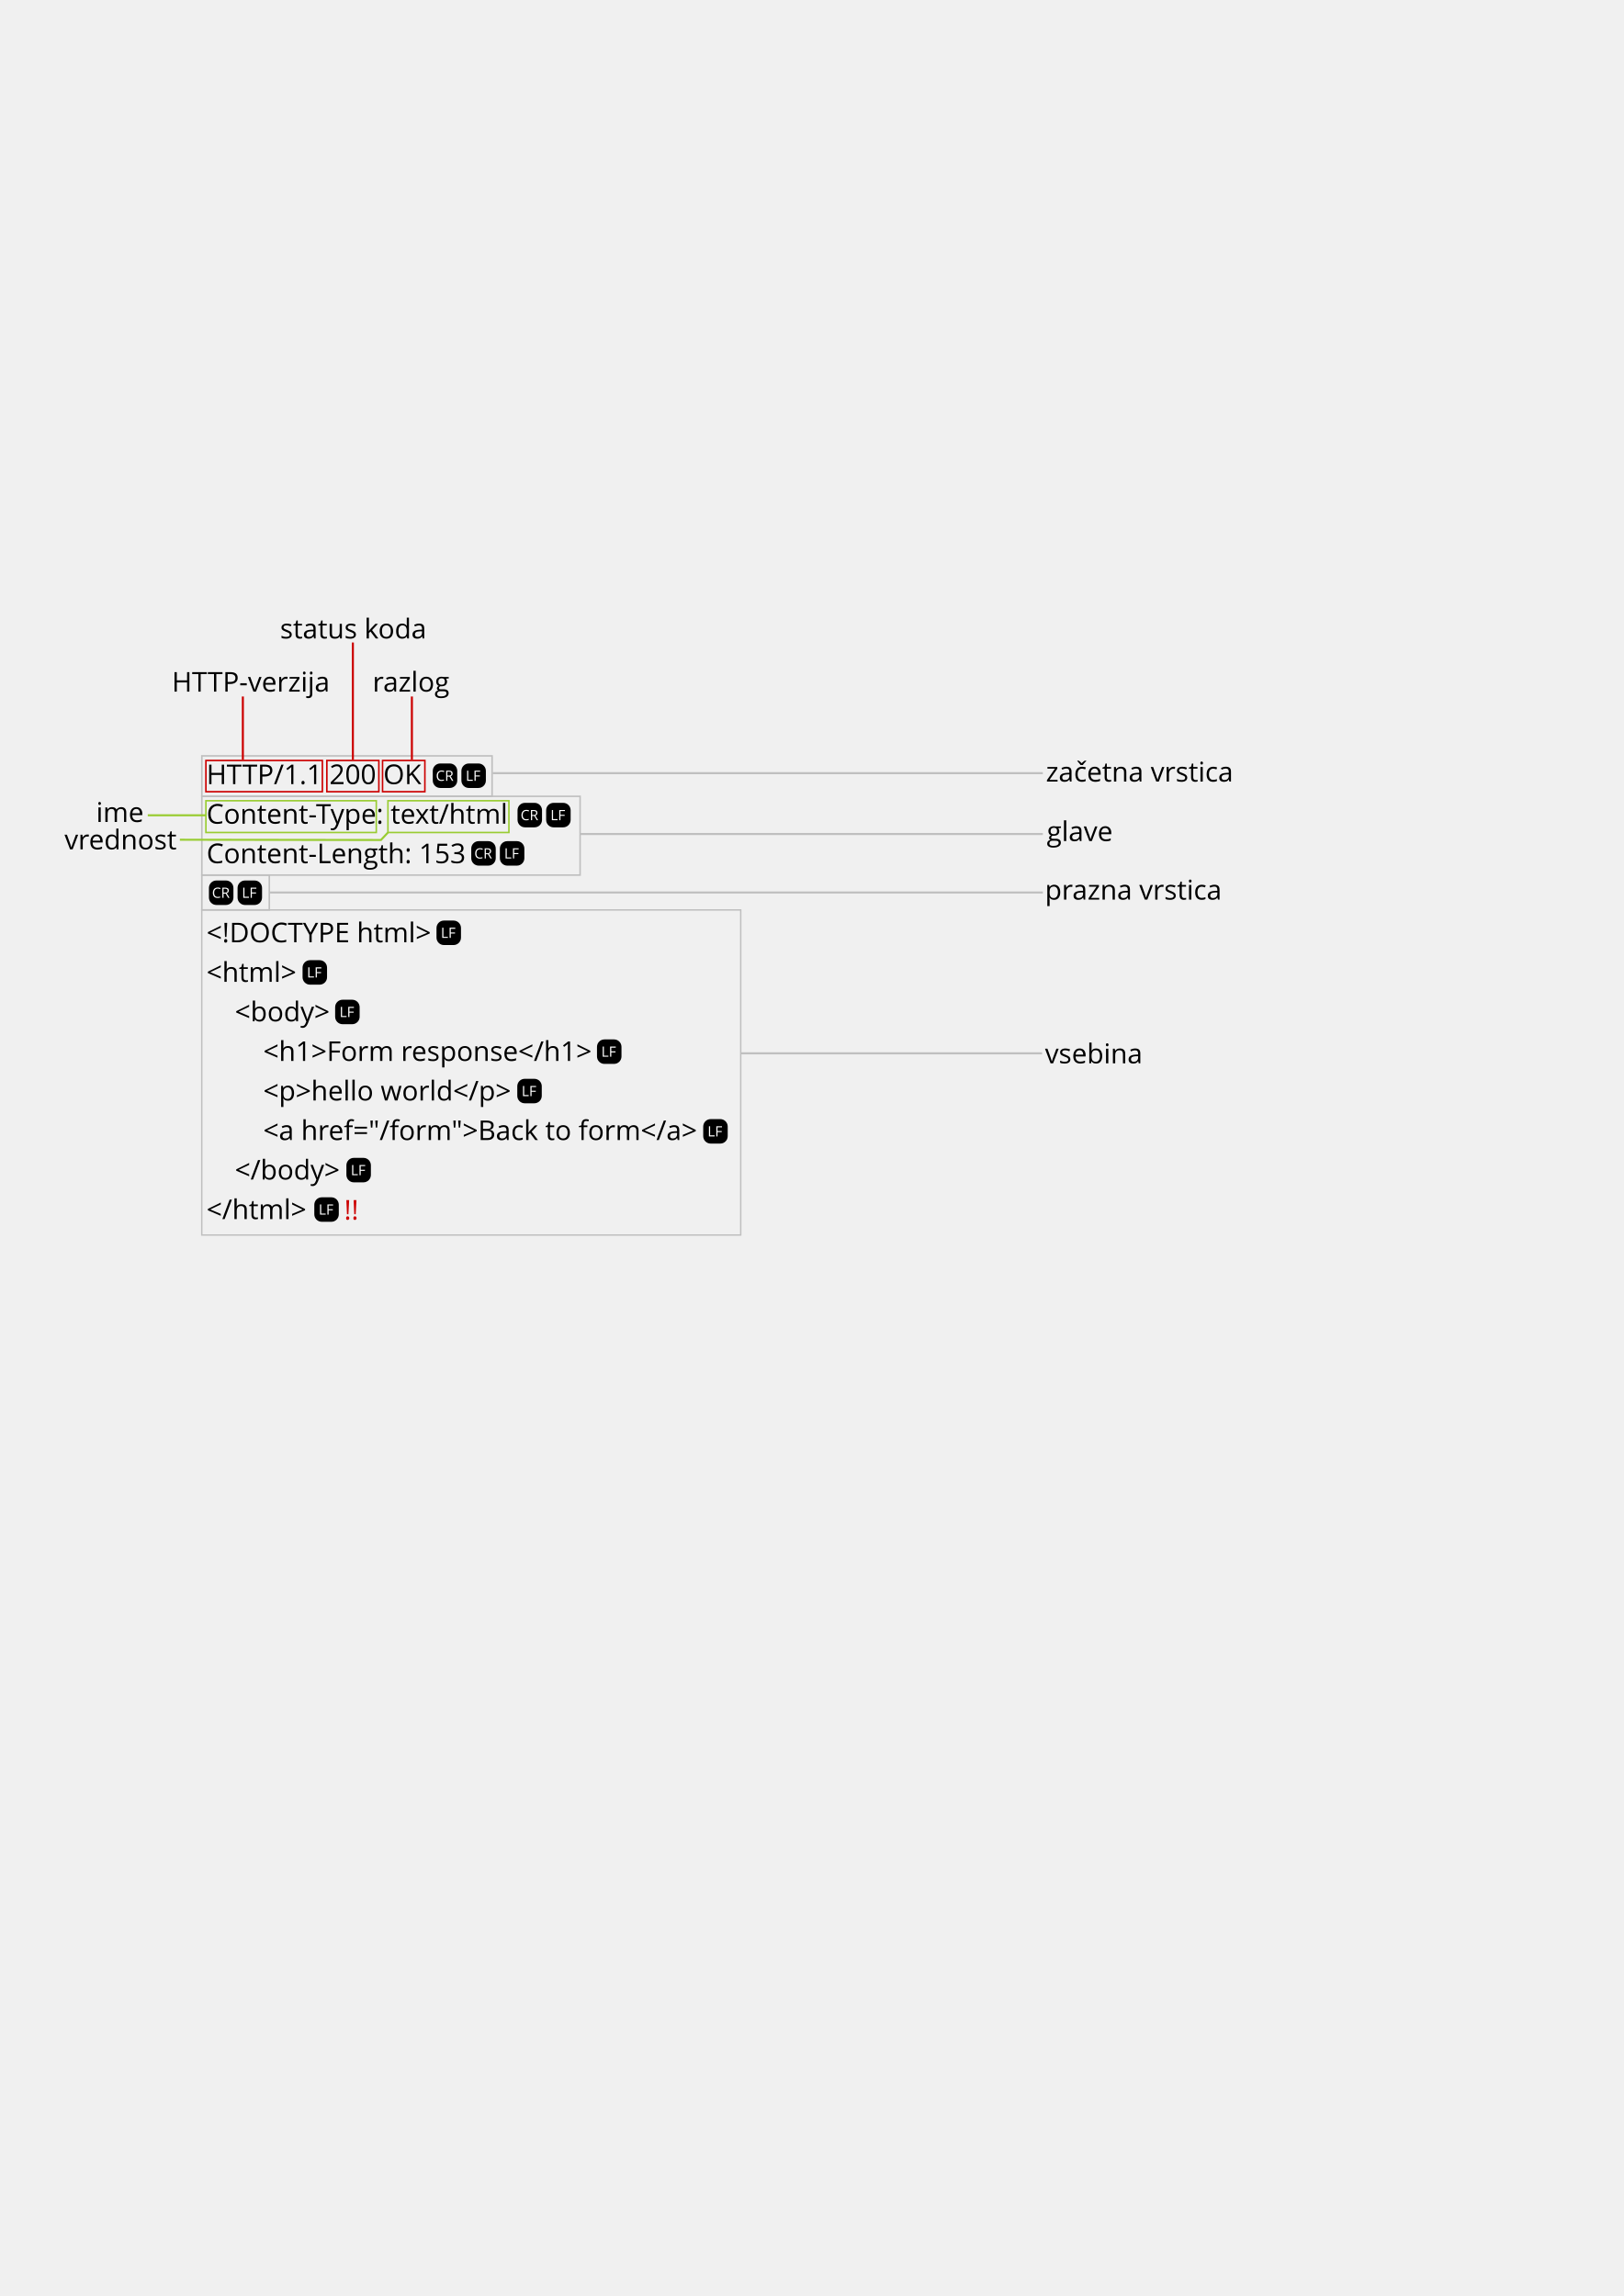
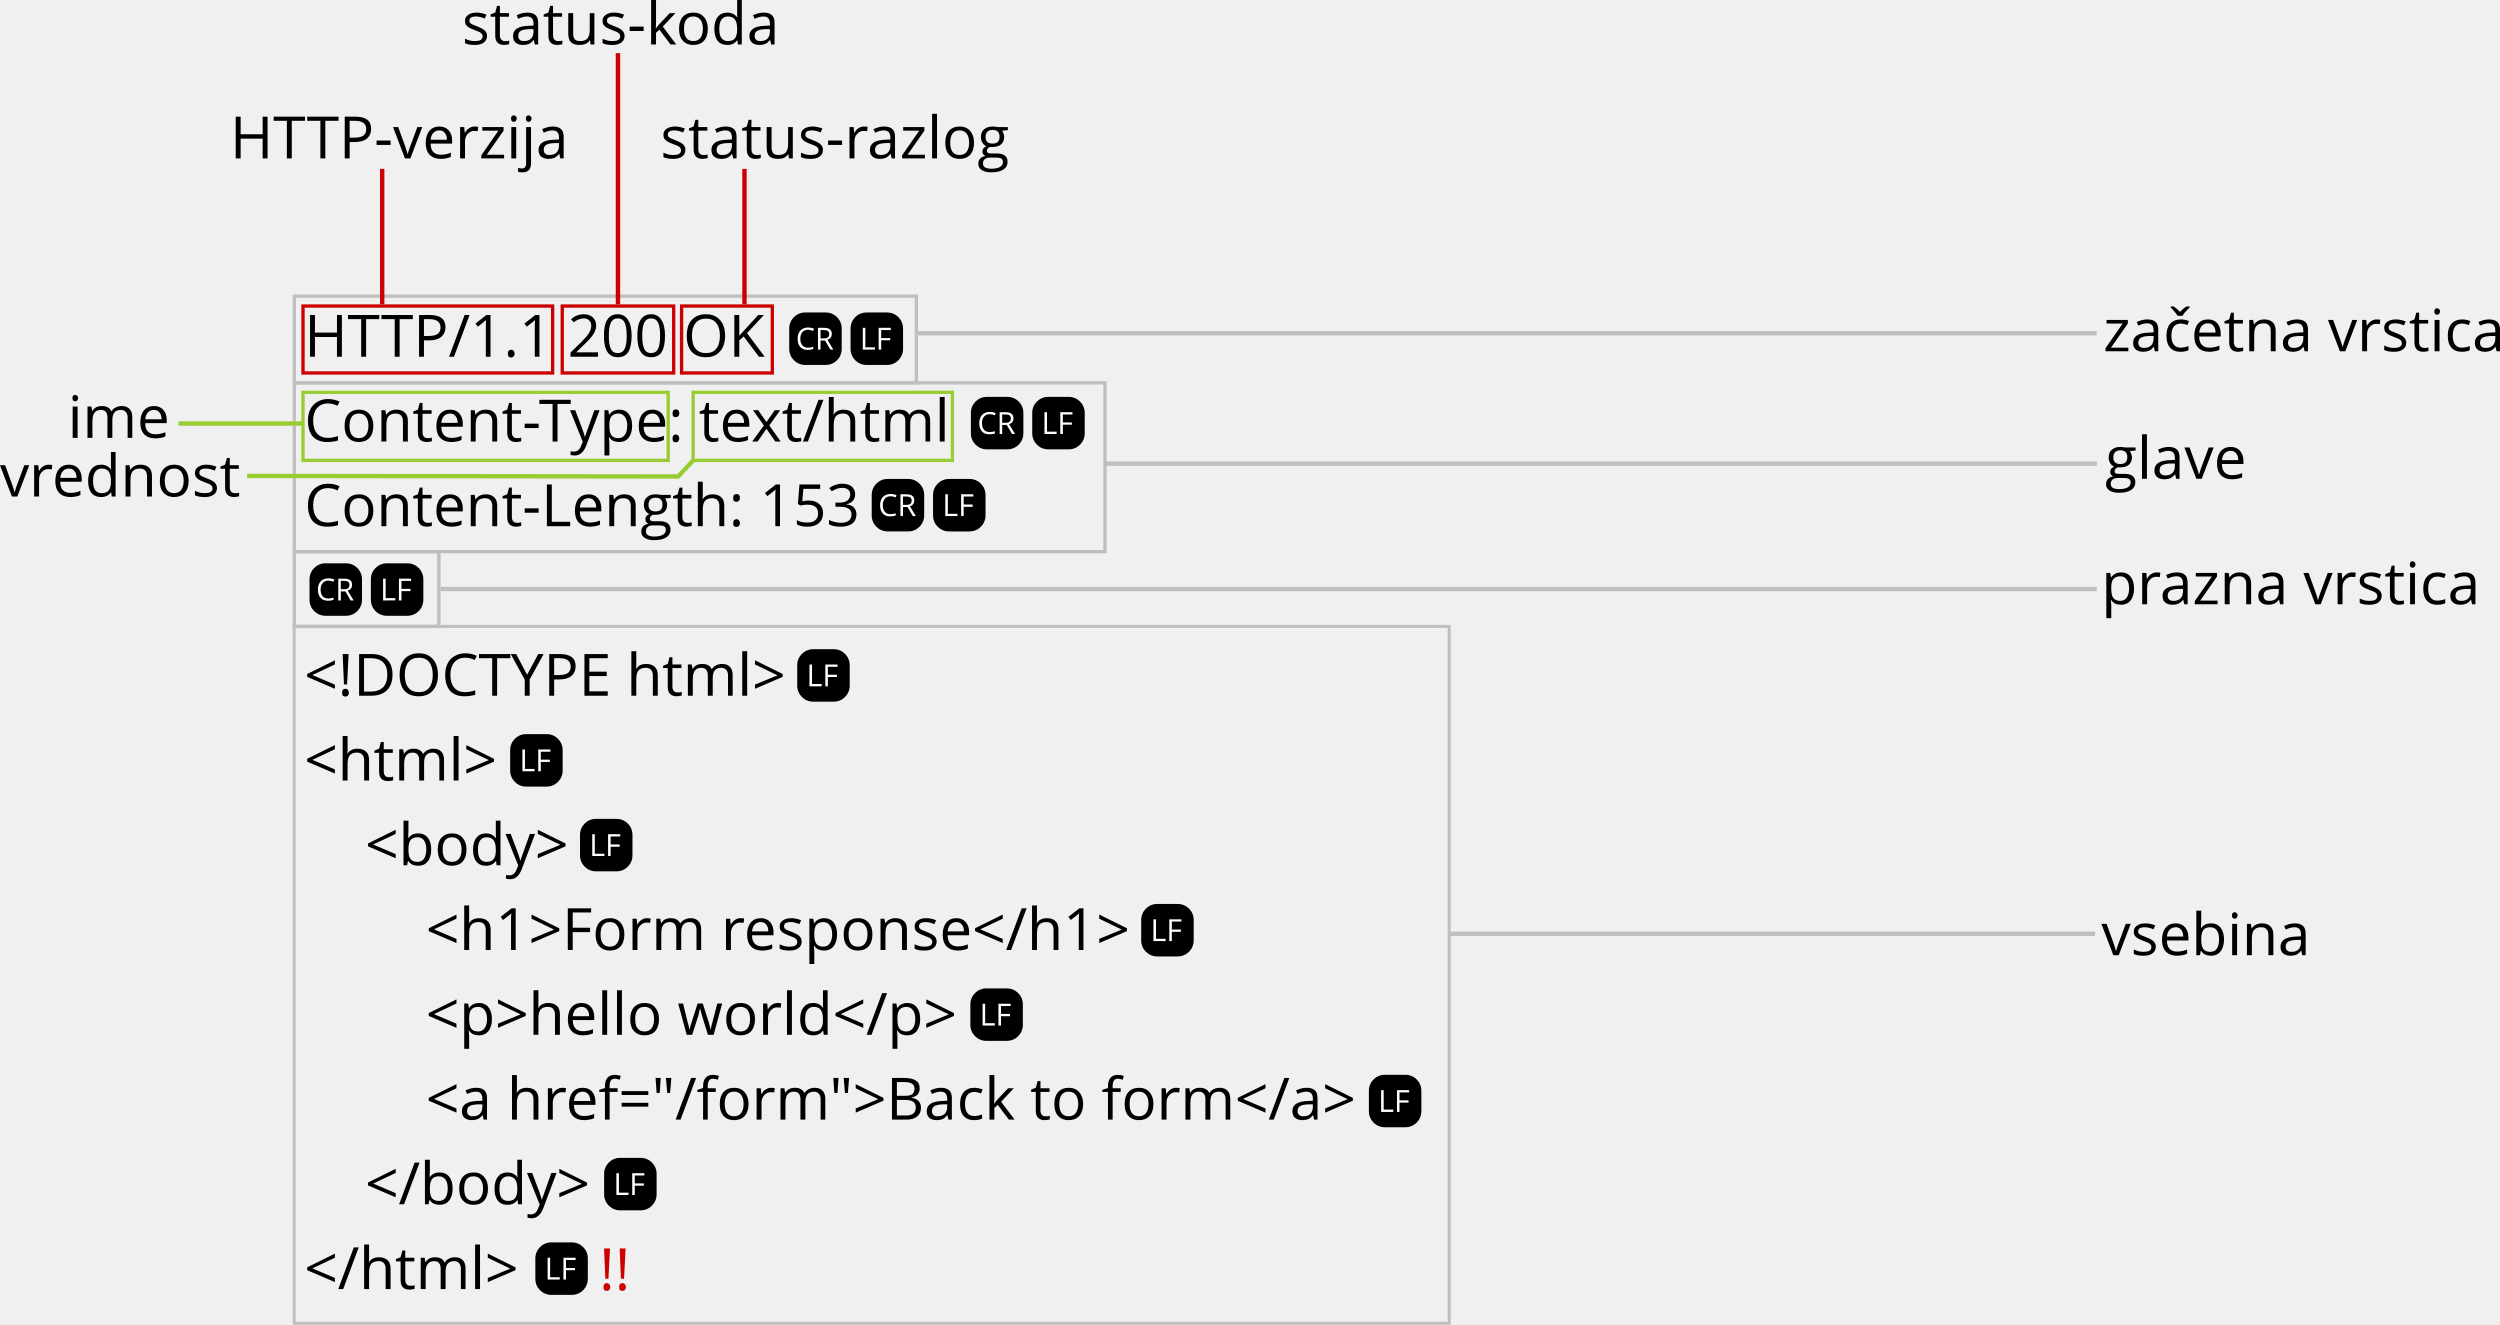
- <svg xmlns="http://www.w3.org/2000/svg" width="210mm" height="297mm" viewBox="0 0 210 297" version="1.1" id="svg1">
+ <svg xmlns="http://www.w3.org/2000/svg" width="150.864mm" height="79.941mm" viewBox="0 0 150.864 79.941" version="1.1" id="svg1">
  <defs id="defs1" />
-   <g id="layer1">
+   <g id="layer1" transform="translate(-8.345232,-79.90417)">
    <rect style="fill:none;fill-opacity:1;stroke:#cc0000;stroke-width:0.2;stroke-dasharray:none;stroke-opacity:1" id="rect46" width="15.063" height="4.039" x="26.631" y="98.372" />
    <rect style="fill:none;fill-opacity:1;stroke:#cc0000;stroke-width:0.2;stroke-dasharray:none;stroke-opacity:1" id="rect47" width="6.725" height="4.039" x="42.274" y="98.372" />
    <text xml:space="preserve" style="font-size:3.528px;line-height:1.45;font-family:'Open Sans';-inkscape-font-specification:'Open Sans';letter-spacing:0px;word-spacing:0px;stroke-width:0.265" x="26.711" y="101.428" id="text1">
      <tspan style="line-height:1.45;stroke-width:0.265" x="26.711" y="101.428" id="tspan8">HTTP/1.1 200 OK</tspan>
      <tspan style="line-height:1.45;stroke-width:0.265" x="26.711" y="106.543" id="tspan15">Content-Type: text/html</tspan>
      <tspan style="line-height:1.45;stroke-width:0.265" x="26.711" y="111.659" id="tspan16">Content-Length: 153</tspan>
      <tspan style="line-height:1.45;stroke-width:0.265" x="26.711" y="116.774" id="tspan17" />
      <tspan style="line-height:1.45;stroke-width:0.265" x="26.711" y="121.889" id="tspan18">&lt;!DOCTYPE html&gt;</tspan>
      <tspan style="line-height:1.45;stroke-width:0.265" x="26.711" y="127.004" id="tspan19">&lt;html&gt;</tspan>
      <tspan style="line-height:1.45;stroke-width:0.265" x="26.711" y="132.12" id="tspan20">    &lt;body&gt;</tspan>
      <tspan style="line-height:1.45;stroke-width:0.265" x="26.711" y="137.235" id="tspan21">        &lt;h1&gt;Form response&lt;/h1&gt;</tspan>
      <tspan style="line-height:1.45;stroke-width:0.265" x="26.711" y="142.35" id="tspan22">        &lt;p&gt;hello world&lt;/p&gt;</tspan>
      <tspan style="line-height:1.45;stroke-width:0.265" x="26.711" y="147.465" id="tspan23">        &lt;a href="/form"&gt;Back to form&lt;/a&gt;</tspan>
      <tspan style="line-height:1.45;stroke-width:0.265" x="26.711" y="152.581" id="tspan24">    &lt;/body&gt;</tspan>
      <tspan style="line-height:1.45;stroke-width:0.265" x="26.711" y="157.696" id="tspan25">&lt;/html&gt;</tspan>
    </text>
    <g id="g12" transform="matrix(0.7317056,0,0,0.7317056,-18.63738,-8.785289)">
      <path id="rect9" style="stroke-width:0.189" d="m 103.283,146.979 h 1.694 c 0.73,0 1.317,0.588 1.317,1.317 v 1.694 c 0,0.73 -0.588,1.317 -1.317,1.317 h -1.694 c -0.73,0 -1.317,-0.588 -1.317,-1.317 v -1.694 c 0,-0.73 0.588,-1.317 1.317,-1.317 z" />
      <path d="m 103.52,148.407 q -0.296,0 -0.468,0.198 -0.171,0.197 -0.171,0.539 0,0.353 0.165,0.546 0.166,0.192 0.472,0.192 0.188,0 0.429,-0.068 v 0.183 q -0.187,0.07 -0.461,0.07 -0.397,0 -0.613,-0.241 -0.215,-0.241 -0.215,-0.684 0,-0.278 0.103,-0.487 0.104,-0.209 0.3,-0.322 0.197,-0.113 0.462,-0.113 0.283,0 0.494,0.103 l -0.088,0.179 q -0.204,-0.096 -0.408,-0.096 z m 1.027,0.888 v 0.747 h -0.209 v -1.797 h 0.493 q 0.331,0 0.488,0.127 0.159,0.127 0.159,0.381 0,0.356 -0.361,0.482 l 0.488,0.807 h -0.247 l -0.435,-0.747 z m 0,-0.179 h 0.286 q 0.221,0 0.324,-0.087 0.103,-0.088 0.103,-0.264 0,-0.178 -0.106,-0.257 -0.104,-0.079 -0.337,-0.079 h -0.272 z" id="text9" style="font-size:3.528px;line-height:1.25;font-family:'Open Sans';-inkscape-font-specification:'Open Sans';letter-spacing:0px;word-spacing:0px;fill:#ffffff;stroke-width:0.189" aria-label="CR" />
      <path id="rect10" style="stroke-width:0.189" d="m 108.342,146.98 h 1.694 c 0.73,0 1.317,0.588 1.317,1.317 v 1.694 c 0,0.73 -0.588,1.317 -1.317,1.317 h -1.694 c -0.73,0 -1.317,-0.588 -1.317,-1.317 v -1.694 c 0,-0.73 0.588,-1.317 1.317,-1.317 z" />
      <path d="m 108.035,150.042 v -1.797 h 0.209 v 1.607 h 0.793 v 0.189 z m 1.515,0 h -0.209 v -1.797 h 1.002 v 0.186 h -0.793 v 0.657 h 0.745 v 0.186 h -0.745 z" id="text10" style="font-size:3.528px;line-height:1.25;font-family:'Open Sans';-inkscape-font-specification:'Open Sans';letter-spacing:0px;word-spacing:0px;fill:#ffffff;stroke-width:0.189" aria-label="LF" />
    </g>
    <g id="g15" transform="matrix(0.7317056,0,0,0.7317056,-7.67479,-3.692312)">
      <path id="path12" style="stroke-width:0.189" d="m 103.283,146.979 h 1.694 c 0.73,0 1.317,0.588 1.317,1.317 v 1.694 c 0,0.73 -0.588,1.317 -1.317,1.317 h -1.694 c -0.73,0 -1.317,-0.588 -1.317,-1.317 v -1.694 c 0,-0.73 0.588,-1.317 1.317,-1.317 z" />
      <path d="m 103.52,148.407 q -0.296,0 -0.468,0.198 -0.171,0.197 -0.171,0.539 0,0.353 0.165,0.546 0.166,0.192 0.472,0.192 0.188,0 0.429,-0.068 v 0.183 q -0.187,0.07 -0.461,0.07 -0.397,0 -0.613,-0.241 -0.215,-0.241 -0.215,-0.684 0,-0.278 0.103,-0.487 0.104,-0.209 0.3,-0.322 0.197,-0.113 0.462,-0.113 0.283,0 0.494,0.103 l -0.088,0.179 q -0.204,-0.096 -0.408,-0.096 z m 1.027,0.888 v 0.747 h -0.209 v -1.797 h 0.493 q 0.331,0 0.488,0.127 0.159,0.127 0.159,0.381 0,0.356 -0.361,0.482 l 0.488,0.807 h -0.247 l -0.435,-0.747 z m 0,-0.179 h 0.286 q 0.221,0 0.324,-0.087 0.103,-0.088 0.103,-0.264 0,-0.178 -0.106,-0.257 -0.104,-0.079 -0.337,-0.079 h -0.272 z" id="path13" style="font-size:3.528px;line-height:1.25;font-family:'Open Sans';-inkscape-font-specification:'Open Sans';letter-spacing:0px;word-spacing:0px;fill:#ffffff;stroke-width:0.189" aria-label="CR" />
      <path id="path14" style="stroke-width:0.189" d="m 108.342,146.98 h 1.694 c 0.73,0 1.317,0.588 1.317,1.317 v 1.694 c 0,0.73 -0.588,1.317 -1.317,1.317 h -1.694 c -0.73,0 -1.317,-0.588 -1.317,-1.317 v -1.694 c 0,-0.73 0.588,-1.317 1.317,-1.317 z" />
      <path d="m 108.035,150.042 v -1.797 h 0.209 v 1.607 h 0.793 v 0.189 z m 1.515,0 h -0.209 v -1.797 h 1.002 v 0.186 h -0.793 v 0.657 h 0.745 v 0.186 h -0.745 z" id="path15" style="font-size:3.528px;line-height:1.25;font-family:'Open Sans';-inkscape-font-specification:'Open Sans';letter-spacing:0px;word-spacing:0px;fill:#ffffff;stroke-width:0.189" aria-label="LF" />
    </g>
    <g id="g19" transform="matrix(0.7317056,0,0,0.7317056,-13.6602,1.261012)">
      <path id="path16" style="stroke-width:0.189" d="m 103.283,146.979 h 1.694 c 0.73,0 1.317,0.588 1.317,1.317 v 1.694 c 0,0.73 -0.588,1.317 -1.317,1.317 h -1.694 c -0.73,0 -1.317,-0.588 -1.317,-1.317 v -1.694 c 0,-0.73 0.588,-1.317 1.317,-1.317 z" />
      <path d="m 103.52,148.407 q -0.296,0 -0.468,0.198 -0.171,0.197 -0.171,0.539 0,0.353 0.165,0.546 0.166,0.192 0.472,0.192 0.188,0 0.429,-0.068 v 0.183 q -0.187,0.07 -0.461,0.07 -0.397,0 -0.613,-0.241 -0.215,-0.241 -0.215,-0.684 0,-0.278 0.103,-0.487 0.104,-0.209 0.3,-0.322 0.197,-0.113 0.462,-0.113 0.283,0 0.494,0.103 l -0.088,0.179 q -0.204,-0.096 -0.408,-0.096 z m 1.027,0.888 v 0.747 h -0.209 v -1.797 h 0.493 q 0.331,0 0.488,0.127 0.159,0.127 0.159,0.381 0,0.356 -0.361,0.482 l 0.488,0.807 h -0.247 l -0.435,-0.747 z m 0,-0.179 h 0.286 q 0.221,0 0.324,-0.087 0.103,-0.088 0.103,-0.264 0,-0.178 -0.106,-0.257 -0.104,-0.079 -0.337,-0.079 h -0.272 z" id="path17" style="font-size:3.528px;line-height:1.25;font-family:'Open Sans';-inkscape-font-specification:'Open Sans';letter-spacing:0px;word-spacing:0px;fill:#ffffff;stroke-width:0.189" aria-label="CR" />
      <path id="path18" style="stroke-width:0.189" d="m 108.342,146.98 h 1.694 c 0.73,0 1.317,0.588 1.317,1.317 v 1.694 c 0,0.73 -0.588,1.317 -1.317,1.317 h -1.694 c -0.73,0 -1.317,-0.588 -1.317,-1.317 v -1.694 c 0,-0.73 0.588,-1.317 1.317,-1.317 z" />
      <path d="m 108.035,150.042 v -1.797 h 0.209 v 1.607 h 0.793 v 0.189 z m 1.515,0 h -0.209 v -1.797 h 1.002 v 0.186 h -0.793 v 0.657 h 0.745 v 0.186 h -0.745 z" id="path19" style="font-size:3.528px;line-height:1.25;font-family:'Open Sans';-inkscape-font-specification:'Open Sans';letter-spacing:0px;word-spacing:0px;fill:#ffffff;stroke-width:0.189" aria-label="LF" />
    </g>
    <g id="g23" transform="matrix(0.7317056,0,0,0.7317056,-47.58603,6.351437)">
      <path id="path20" style="stroke-width:0.189" d="m 103.283,146.979 h 1.694 c 0.73,0 1.317,0.588 1.317,1.317 v 1.694 c 0,0.73 -0.588,1.317 -1.317,1.317 h -1.694 c -0.73,0 -1.317,-0.588 -1.317,-1.317 v -1.694 c 0,-0.73 0.588,-1.317 1.317,-1.317 z" />
      <path d="m 103.52,148.407 q -0.296,0 -0.468,0.198 -0.171,0.197 -0.171,0.539 0,0.353 0.165,0.546 0.166,0.192 0.472,0.192 0.188,0 0.429,-0.068 v 0.183 q -0.187,0.07 -0.461,0.07 -0.397,0 -0.613,-0.241 -0.215,-0.241 -0.215,-0.684 0,-0.278 0.103,-0.487 0.104,-0.209 0.3,-0.322 0.197,-0.113 0.462,-0.113 0.283,0 0.494,0.103 l -0.088,0.179 q -0.204,-0.096 -0.408,-0.096 z m 1.027,0.888 v 0.747 h -0.209 v -1.797 h 0.493 q 0.331,0 0.488,0.127 0.159,0.127 0.159,0.381 0,0.356 -0.361,0.482 l 0.488,0.807 h -0.247 l -0.435,-0.747 z m 0,-0.179 h 0.286 q 0.221,0 0.324,-0.087 0.103,-0.088 0.103,-0.264 0,-0.178 -0.106,-0.257 -0.104,-0.079 -0.337,-0.079 h -0.272 z" id="path21" style="font-size:3.528px;line-height:1.25;font-family:'Open Sans';-inkscape-font-specification:'Open Sans';letter-spacing:0px;word-spacing:0px;fill:#ffffff;stroke-width:0.189" aria-label="CR" />
      <path id="path22" style="stroke-width:0.189" d="m 108.342,146.98 h 1.694 c 0.73,0 1.317,0.588 1.317,1.317 v 1.694 c 0,0.73 -0.588,1.317 -1.317,1.317 h -1.694 c -0.73,0 -1.317,-0.588 -1.317,-1.317 v -1.694 c 0,-0.73 0.588,-1.317 1.317,-1.317 z" />
      <path d="m 108.035,150.042 v -1.797 h 0.209 v 1.607 h 0.793 v 0.189 z m 1.515,0 h -0.209 v -1.797 h 1.002 v 0.186 h -0.793 v 0.657 h 0.745 v 0.186 h -0.745 z" id="path23" style="font-size:3.528px;line-height:1.25;font-family:'Open Sans';-inkscape-font-specification:'Open Sans';letter-spacing:0px;word-spacing:0px;fill:#ffffff;stroke-width:0.189" aria-label="LF" />
    </g>
    <g id="g27" transform="matrix(0.7317056,0,0,0.7317056,2.80785,-1.127434)">
      <path id="path26" style="stroke-width:0.189" d="m 74.634,164.284 h 1.694 c 0.73,0 1.317,0.588 1.317,1.317 v 1.694 c 0,0.73 -0.588,1.317 -1.317,1.317 h -1.694 c -0.73,0 -1.317,-0.588 -1.317,-1.317 v -1.694 c 0,-0.73 0.588,-1.317 1.317,-1.317 z" />
      <path d="m 74.328,167.347 v -1.797 h 0.209 v 1.607 h 0.793 v 0.189 z m 1.515,0 h -0.209 v -1.797 h 1.002 v 0.186 h -0.793 v 0.657 h 0.745 v 0.186 h -0.745 z" id="path27" style="font-size:3.528px;line-height:1.25;font-family:'Open Sans';-inkscape-font-specification:'Open Sans';letter-spacing:0px;word-spacing:0px;fill:#ffffff;stroke-width:0.189" aria-label="LF" />
    </g>
    <rect style="fill:none;fill-opacity:1;stroke:#bfbfbf;stroke-width:0.2;stroke-dasharray:none;stroke-opacity:1" id="rect39" width="37.537" height="5.233" x="26.106" y="97.775" />
    <rect style="fill:none;fill-opacity:1;stroke:#bfbfbf;stroke-width:0.204;stroke-dasharray:none;stroke-opacity:1" id="rect41" width="8.724" height="4.508" x="26.106" y="113.196" />
    <rect style="fill:none;fill-opacity:1;stroke:#bfbfbf;stroke-width:0.182;stroke-dasharray:none;stroke-opacity:1" id="rect42" width="69.703" height="42.05" x="26.097" y="117.704" />
    <text xml:space="preserve" style="font-size:3.528px;line-height:1.25;font-family:'Open Sans';-inkscape-font-specification:'Open Sans';letter-spacing:0px;word-spacing:0px;stroke-width:0.265" x="135.266" y="101.105" id="text42">
      <tspan id="tspan42" style="stroke-width:0.265" x="135.266" y="101.105">začetna vrstica</tspan>
    </text>
    <path style="fill:none;stroke:#bfbfbf;stroke-width:0.265px;stroke-linecap:butt;stroke-linejoin:miter;stroke-opacity:1" d="M 63.721,100.013 H 134.874" id="path42" />
    <text xml:space="preserve" style="font-size:3.528px;line-height:1.25;font-family:'Open Sans';-inkscape-font-specification:'Open Sans';letter-spacing:0px;word-spacing:0px;stroke-width:0.265" x="135.375" y="108.8" id="text43">
      <tspan id="tspan43" style="stroke-width:0.265" x="135.375" y="108.8">glave</tspan>
    </text>
    <path style="fill:none;stroke:#bfbfbf;stroke-width:0.265px;stroke-linecap:butt;stroke-linejoin:miter;stroke-opacity:1" d="M 75.043,107.883 H 134.879" id="path43" />
    <text xml:space="preserve" style="font-size:3.528px;line-height:1.25;font-family:'Open Sans';-inkscape-font-specification:'Open Sans';letter-spacing:0px;word-spacing:0px;stroke-width:0.265" x="135.156" y="116.369" id="text44">
      <tspan id="tspan44" style="stroke-width:0.265" x="135.156" y="116.369">prazna vrstica</tspan>
    </text>
    <path style="fill:none;stroke:#bfbfbf;stroke-width:0.265px;stroke-linecap:butt;stroke-linejoin:miter;stroke-opacity:1" d="M 34.932,115.448 H 134.878" id="path44" />
    <text xml:space="preserve" style="font-size:3.528px;line-height:1.25;font-family:'Open Sans';-inkscape-font-specification:'Open Sans';letter-spacing:0px;word-spacing:0px;stroke-width:0.265" x="135.156" y="137.545" id="text45">
      <tspan id="tspan45" style="stroke-width:0.265" x="135.156" y="137.545">vsebina</tspan>
    </text>
    <rect style="fill:none;fill-opacity:1;stroke:#bfbfbf;stroke-width:0.2;stroke-dasharray:none;stroke-opacity:1" id="rect45" width="48.921" height="10.187" x="26.106" y="103.008" />
    <path style="fill:none;stroke:#cc0000;stroke-width:0.265px;stroke-linecap:butt;stroke-linejoin:miter;stroke-opacity:1" d="m 31.409,98.272 v -8.177" id="path48" />
    <path style="fill:none;stroke:#cc0000;stroke-width:0.265px;stroke-linecap:butt;stroke-linejoin:miter;stroke-opacity:1" d="M 45.637,98.272 V 83.112" id="path49" />
    <rect style="fill:none;fill-opacity:1;stroke:#cc0000;stroke-width:0.2;stroke-dasharray:none;stroke-opacity:1" id="rect50" width="5.475" height="4.039" x="49.476" y="98.372" />
    <path style="fill:none;stroke:#bfbfbf;stroke-width:0.265px;stroke-linecap:butt;stroke-linejoin:miter;stroke-opacity:1" d="M 95.8,136.253 H 134.777" id="path50" />
    <path style="fill:none;stroke:#cc0000;stroke-width:0.265px;stroke-linecap:butt;stroke-linejoin:miter;stroke-opacity:1" d="m 53.271,98.272 v -8.177" id="path51" />
    <text xml:space="preserve" style="font-size:3.528px;line-height:1.25;font-family:'Open Sans';-inkscape-font-specification:'Open Sans';letter-spacing:0px;word-spacing:0px;stroke-width:0.265" x="22.228" y="89.464" id="text51">
      <tspan id="tspan51" style="stroke-width:0.265" x="22.228" y="89.464">HTTP-verzija</tspan>
    </text>
    <text xml:space="preserve" style="font-size:3.528px;line-height:1.25;font-family:'Open Sans';-inkscape-font-specification:'Open Sans';letter-spacing:0px;word-spacing:0px;stroke-width:0.265" x="36.22" y="82.584" id="text52">
-       <tspan id="tspan52" style="stroke-width:0.265" x="36.22" y="82.584">status koda</tspan>
+       <tspan id="tspan52" style="stroke-width:0.265" x="36.22" y="82.584">status-koda</tspan>
    </text>
    <rect style="fill:none;fill-opacity:1;stroke:#99cc33;stroke-width:0.2;stroke-dasharray:none;stroke-opacity:1" id="rect54" width="22.035" height="4.108" x="26.631" y="103.579" />
    <rect style="fill:none;fill-opacity:1;stroke:#99cc33;stroke-width:0.2;stroke-dasharray:none;stroke-opacity:1" id="rect55" width="15.645" height="4.108" x="50.174" y="103.579" />
    <path style="fill:none;stroke:#99cc33;stroke-width:0.265px;stroke-linecap:butt;stroke-linejoin:miter;stroke-opacity:1" d="M 26.631,105.462 H 19.111" id="path55" />
    <text xml:space="preserve" style="font-size:3.528px;line-height:1.25;font-family:'Open Sans';-inkscape-font-specification:'Open Sans';letter-spacing:0px;word-spacing:0px;stroke-width:0.265" x="12.435" y="106.332" id="text55">
      <tspan id="tspan55" style="stroke-width:0.265" x="12.435" y="106.332">ime</tspan>
    </text>
    <path style="fill:none;stroke:#99cc33;stroke-width:0.265px;stroke-linecap:butt;stroke-linejoin:miter;stroke-opacity:1" d="m 50.174,107.691 -0.905,0.967 -26.007,-0.034" id="path56" />
    <text xml:space="preserve" style="font-size:3.528px;line-height:1.25;font-family:'Open Sans';-inkscape-font-specification:'Open Sans';letter-spacing:0px;word-spacing:0px;stroke-width:0.265" x="8.345" y="109.867" id="text56">
      <tspan id="tspan56" style="stroke-width:0.265" x="8.345" y="109.867">vrednost</tspan>
    </text>
    <text xml:space="preserve" style="font-size:3.528px;line-height:1.25;font-family:'Open Sans';-inkscape-font-specification:'Open Sans';letter-spacing:0px;word-spacing:0px;stroke-width:0.265" x="48.193" y="89.464" id="text26">
-       <tspan id="tspan26" style="stroke-width:0.265" x="48.193" y="89.464">razlog</tspan>
+       <tspan id="tspan26" style="stroke-width:0.265" x="48.193" y="89.464">status-razlog</tspan>
    </text>
    <g id="g29" transform="matrix(0.7317056,0,0,0.7317056,-14.51478,3.997389)">
      <path id="path28" style="stroke-width:0.189" d="m 74.634,164.284 h 1.694 c 0.73,0 1.317,0.588 1.317,1.317 v 1.694 c 0,0.73 -0.588,1.317 -1.317,1.317 h -1.694 c -0.73,0 -1.317,-0.588 -1.317,-1.317 v -1.694 c 0,-0.73 0.588,-1.317 1.317,-1.317 z" />
      <path d="m 74.328,167.347 v -1.797 h 0.209 v 1.607 h 0.793 v 0.189 z m 1.515,0 h -0.209 v -1.797 h 1.002 v 0.186 h -0.793 v 0.657 h 0.745 v 0.186 h -0.745 z" id="path29" style="font-size:3.528px;line-height:1.25;font-family:'Open Sans';-inkscape-font-specification:'Open Sans';letter-spacing:0px;word-spacing:0px;fill:#ffffff;stroke-width:0.189" aria-label="LF" />
    </g>
    <g id="g31" transform="matrix(0.7317056,0,0,0.7317056,-10.30111,9.112092)">
      <path id="path30" style="stroke-width:0.189" d="m 74.634,164.284 h 1.694 c 0.73,0 1.317,0.588 1.317,1.317 v 1.694 c 0,0.73 -0.588,1.317 -1.317,1.317 h -1.694 c -0.73,0 -1.317,-0.588 -1.317,-1.317 v -1.694 c 0,-0.73 0.588,-1.317 1.317,-1.317 z" />
      <path d="m 74.328,167.347 v -1.797 h 0.209 v 1.607 h 0.793 v 0.189 z m 1.515,0 h -0.209 v -1.797 h 1.002 v 0.186 h -0.793 v 0.657 h 0.745 v 0.186 h -0.745 z" id="path31" style="font-size:3.528px;line-height:1.25;font-family:'Open Sans';-inkscape-font-specification:'Open Sans';letter-spacing:0px;word-spacing:0px;fill:#ffffff;stroke-width:0.189" aria-label="LF" />
    </g>
    <g id="g33" transform="matrix(0.7317056,0,0,0.7317056,23.56555,14.24646)">
      <path id="path32" style="stroke-width:0.189" d="m 74.634,164.284 h 1.694 c 0.73,0 1.317,0.588 1.317,1.317 v 1.694 c 0,0.73 -0.588,1.317 -1.317,1.317 h -1.694 c -0.73,0 -1.317,-0.588 -1.317,-1.317 v -1.694 c 0,-0.73 0.588,-1.317 1.317,-1.317 z" />
      <path d="m 74.328,167.347 v -1.797 h 0.209 v 1.607 h 0.793 v 0.189 z m 1.515,0 h -0.209 v -1.797 h 1.002 v 0.186 h -0.793 v 0.657 h 0.745 v 0.186 h -0.745 z" id="path33" style="font-size:3.528px;line-height:1.25;font-family:'Open Sans';-inkscape-font-specification:'Open Sans';letter-spacing:0px;word-spacing:0px;fill:#ffffff;stroke-width:0.189" aria-label="LF" />
    </g>
    <g id="g35" transform="matrix(0.7317056,0,0,0.7317056,13.25576,19.3415)">
      <path id="path34" style="stroke-width:0.189" d="m 74.634,164.284 h 1.694 c 0.73,0 1.317,0.588 1.317,1.317 v 1.694 c 0,0.73 -0.588,1.317 -1.317,1.317 h -1.694 c -0.73,0 -1.317,-0.588 -1.317,-1.317 v -1.694 c 0,-0.73 0.588,-1.317 1.317,-1.317 z" />
      <path d="m 74.328,167.347 v -1.797 h 0.209 v 1.607 h 0.793 v 0.189 z m 1.515,0 h -0.209 v -1.797 h 1.002 v 0.186 h -0.793 v 0.657 h 0.745 v 0.186 h -0.745 z" id="path35" style="font-size:3.528px;line-height:1.25;font-family:'Open Sans';-inkscape-font-specification:'Open Sans';letter-spacing:0px;word-spacing:0px;fill:#ffffff;stroke-width:0.189" aria-label="LF" />
    </g>
    <g id="g37" transform="matrix(0.7317056,0,0,0.7317056,37.30422,24.55452)">
      <path id="path36" style="stroke-width:0.189" d="m 74.634,164.284 h 1.694 c 0.73,0 1.317,0.588 1.317,1.317 v 1.694 c 0,0.73 -0.588,1.317 -1.317,1.317 h -1.694 c -0.73,0 -1.317,-0.588 -1.317,-1.317 v -1.694 c 0,-0.73 0.588,-1.317 1.317,-1.317 z" />
      <path d="m 74.328,167.347 v -1.797 h 0.209 v 1.607 h 0.793 v 0.189 z m 1.515,0 h -0.209 v -1.797 h 1.002 v 0.186 h -0.793 v 0.657 h 0.745 v 0.186 h -0.745 z" id="path37" style="font-size:3.528px;line-height:1.25;font-family:'Open Sans';-inkscape-font-specification:'Open Sans';letter-spacing:0px;word-spacing:0px;fill:#ffffff;stroke-width:0.189" aria-label="LF" />
    </g>
    <g id="g39" transform="matrix(0.7317056,0,0,0.7317056,-8.844514,29.56811)">
      <path id="path38" style="stroke-width:0.189" d="m 74.634,164.284 h 1.694 c 0.73,0 1.317,0.588 1.317,1.317 v 1.694 c 0,0.73 -0.588,1.317 -1.317,1.317 h -1.694 c -0.73,0 -1.317,-0.588 -1.317,-1.317 v -1.694 c 0,-0.73 0.588,-1.317 1.317,-1.317 z" />
      <path d="m 74.328,167.347 v -1.797 h 0.209 v 1.607 h 0.793 v 0.189 z m 1.515,0 h -0.209 v -1.797 h 1.002 v 0.186 h -0.793 v 0.657 h 0.745 v 0.186 h -0.745 z" id="path39" style="font-size:3.528px;line-height:1.25;font-family:'Open Sans';-inkscape-font-specification:'Open Sans';letter-spacing:0px;word-spacing:0px;fill:#ffffff;stroke-width:0.189" aria-label="LF" />
    </g>
    <g id="g41" transform="matrix(0.7317056,0,0,0.7317056,-12.99533,34.6699)">
      <path id="path40" style="stroke-width:0.189" d="m 74.634,164.284 h 1.694 c 0.73,0 1.317,0.588 1.317,1.317 v 1.694 c 0,0.73 -0.588,1.317 -1.317,1.317 h -1.694 c -0.73,0 -1.317,-0.588 -1.317,-1.317 v -1.694 c 0,-0.73 0.588,-1.317 1.317,-1.317 z" />
      <path d="m 74.328,167.347 v -1.797 h 0.209 v 1.607 h 0.793 v 0.189 z m 1.515,0 h -0.209 v -1.797 h 1.002 v 0.186 h -0.793 v 0.657 h 0.745 v 0.186 h -0.745 z" id="path41" style="font-size:3.528px;line-height:1.25;font-family:'Open Sans';-inkscape-font-specification:'Open Sans';letter-spacing:0px;word-spacing:0px;fill:#ffffff;stroke-width:0.189" aria-label="LF" />
    </g>
    <text xml:space="preserve" style="font-size:3.528px;line-height:1.25;font-family:'Open Sans';-inkscape-font-specification:'Open Sans';letter-spacing:0px;word-spacing:0px;fill:#cc0000;stroke-width:0.265" x="44.501" y="157.761" id="text41">
      <tspan id="tspan41" style="fill:#cc0000;stroke-width:0.265" x="44.501" y="157.761">!!</tspan>
    </text>
  </g>
</svg>
